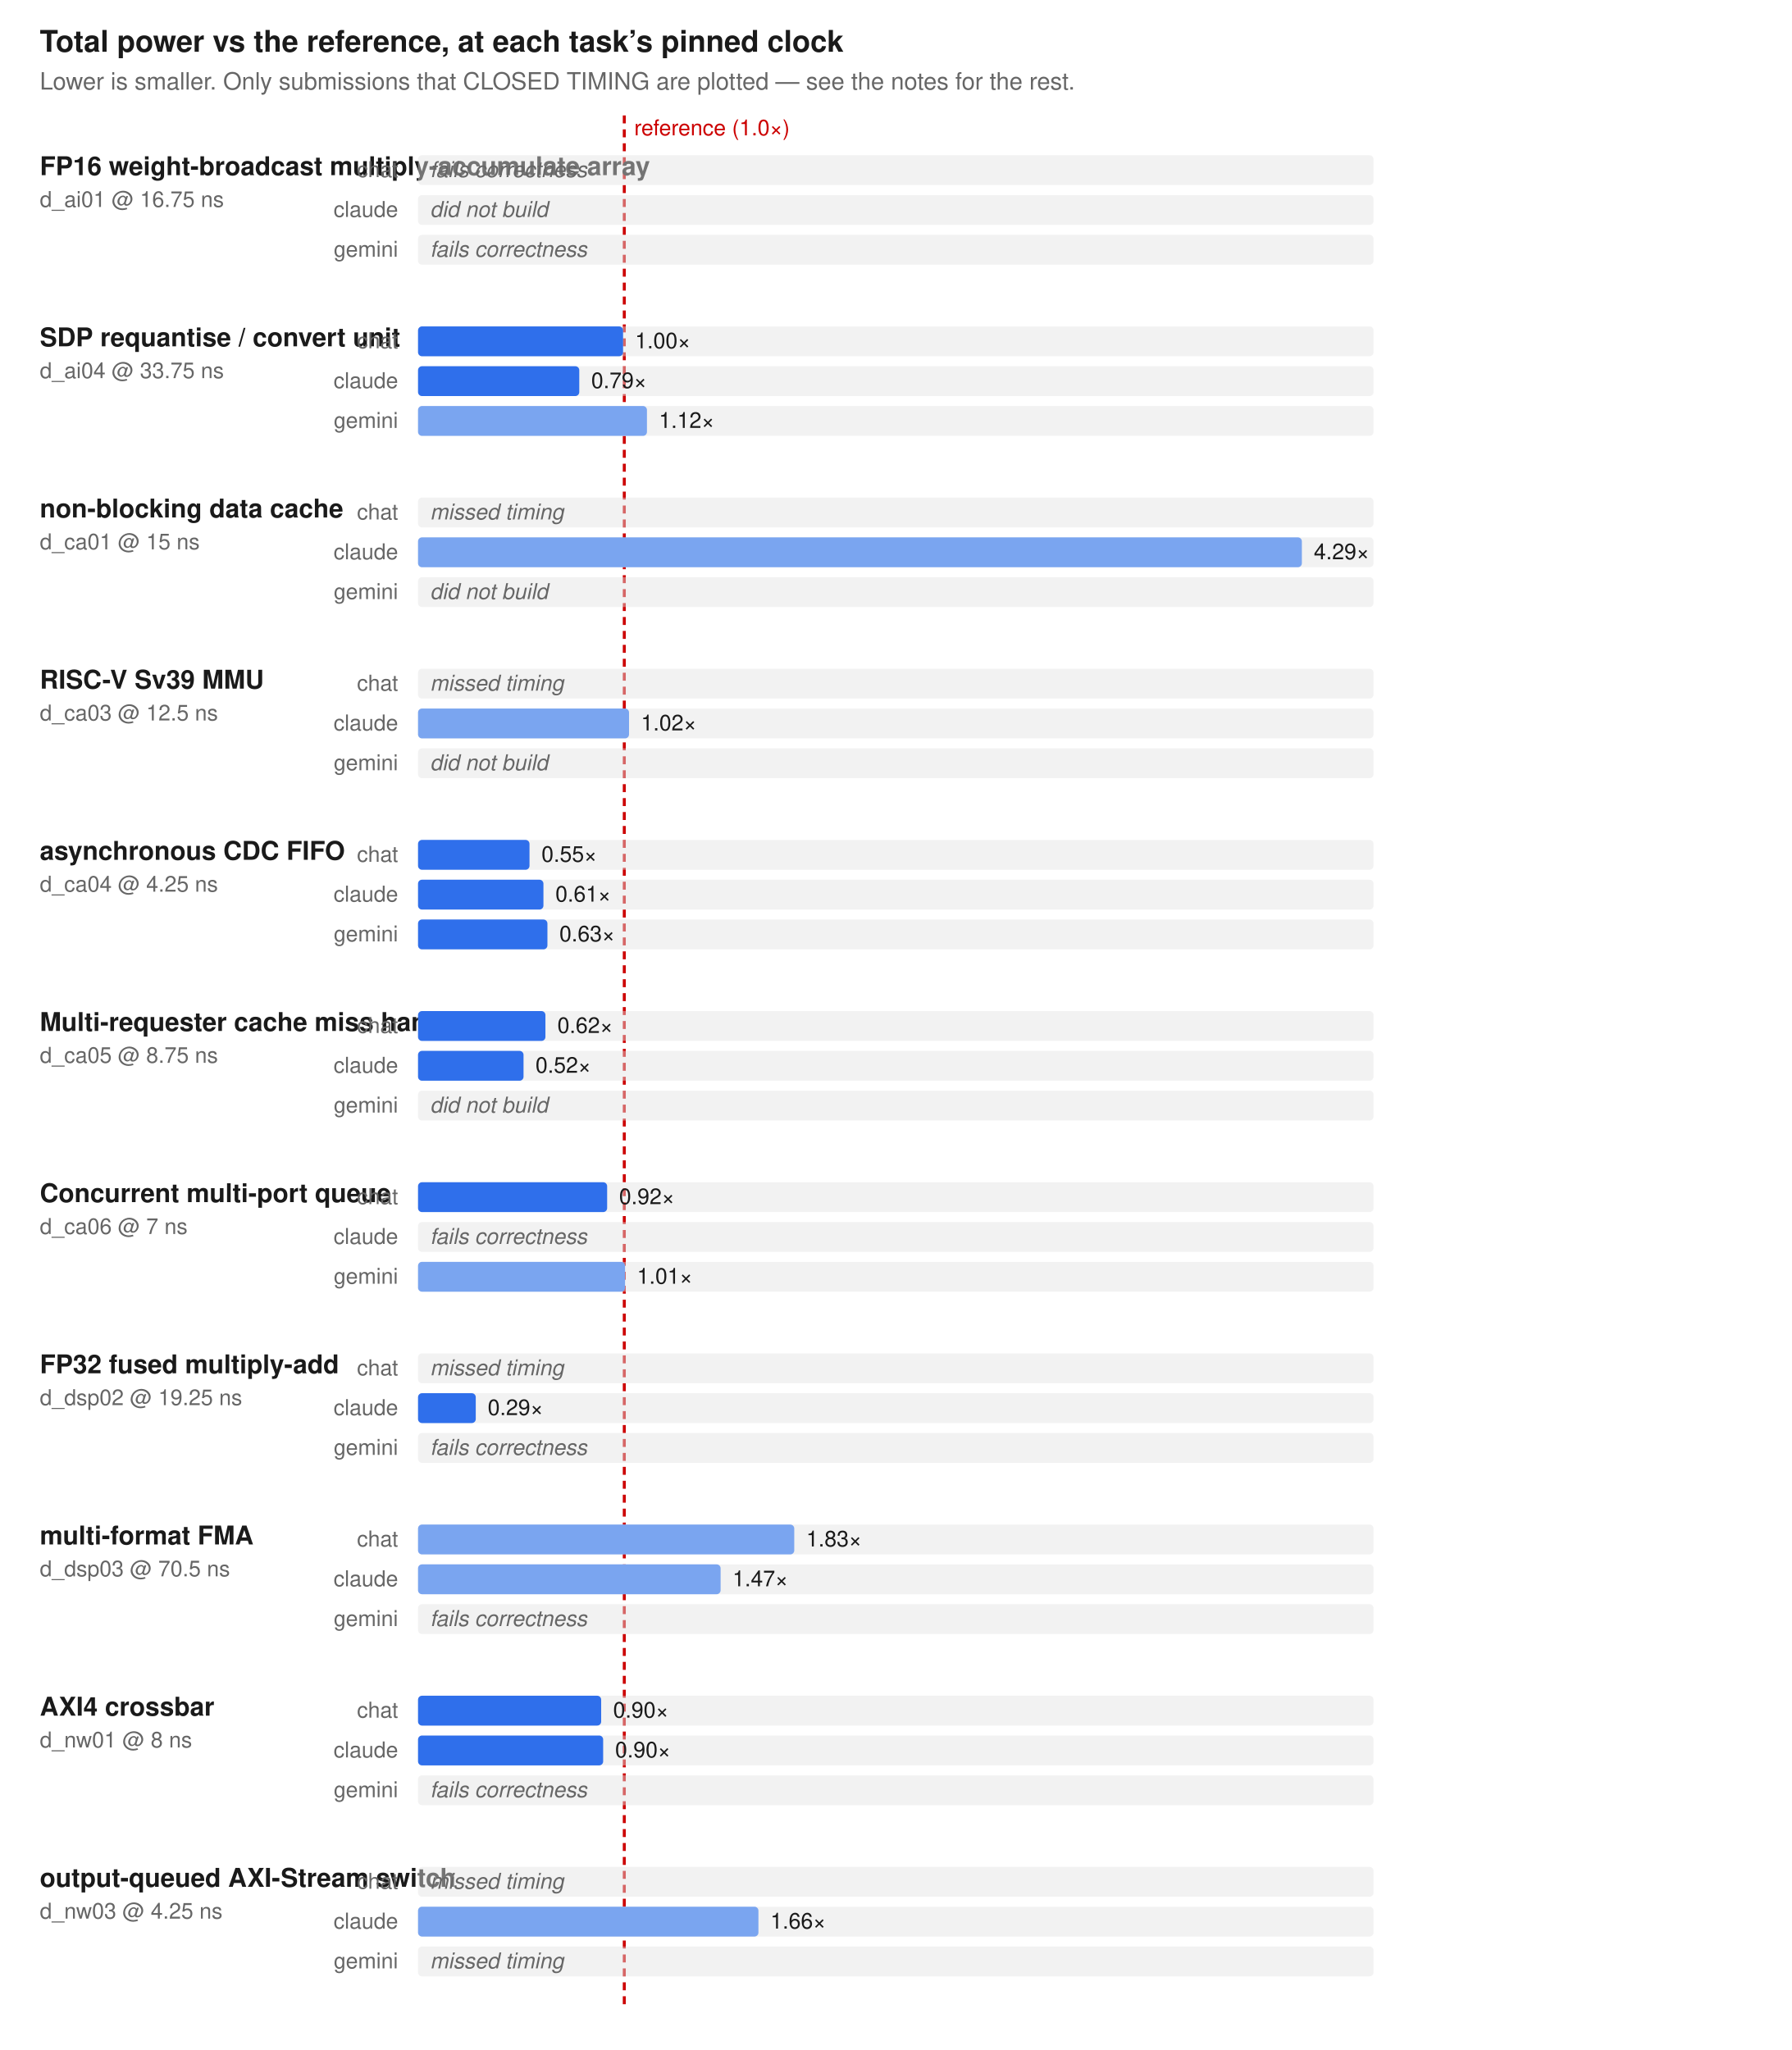
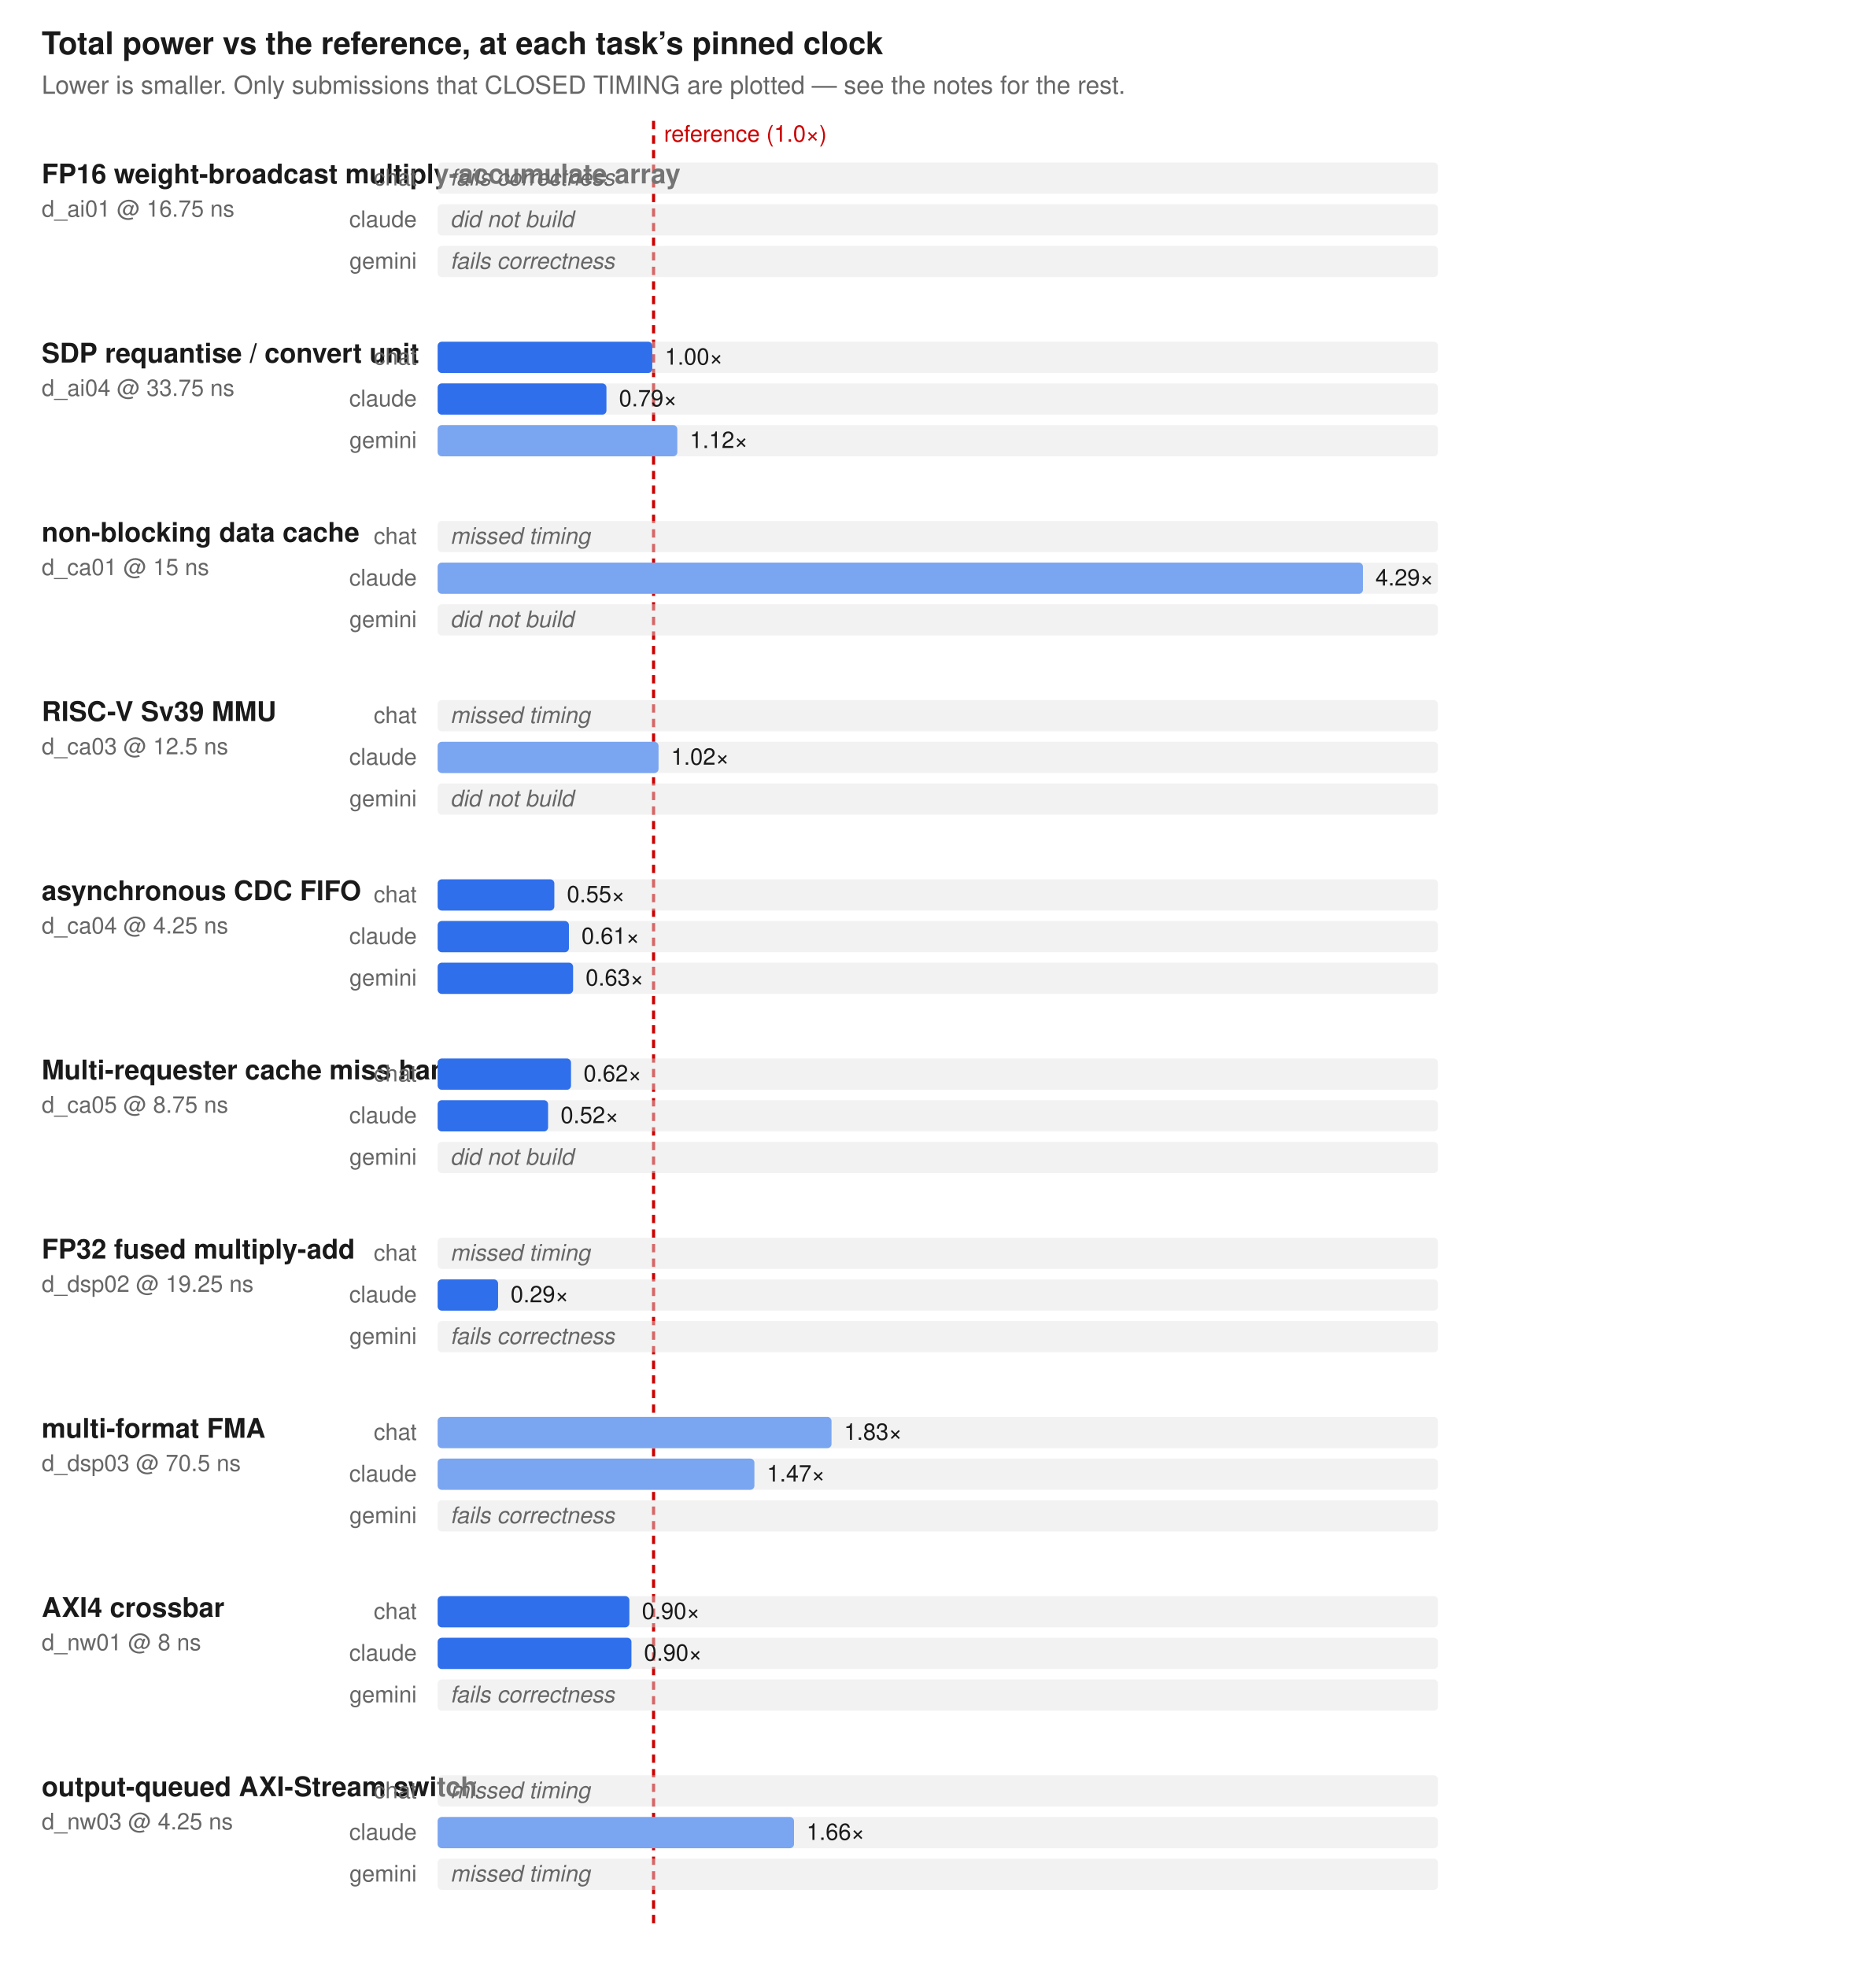
- <svg xmlns="http://www.w3.org/2000/svg" viewBox="0 0 900 1030" font-family="-apple-system,BlinkMacSystemFont,Segoe UI,Helvetica,Arial,sans-serif">
-   <rect width="900" height="1030" fill="none" />
+ <svg xmlns="http://www.w3.org/2000/svg" viewBox="0 0 900 944" font-family="-apple-system,BlinkMacSystemFont,Segoe UI,Helvetica,Arial,sans-serif">
+   <rect width="900" height="944" fill="none" />
  <text x="20" y="26" fill="#1a1a1a" font-size="15" font-weight="600">Total power vs the reference, at each task’s pinned clock</text>
  <text x="20" y="45" fill="#666" font-size="12">Lower is smaller. Only submissions that CLOSED TIMING are plotted — see the notes for the rest.</text>
-   <line x1="313.613" y1="58" x2="313.613" y2="1010" stroke="#c00" stroke-width="1.5" stroke-dasharray="4 3" />
+   <line x1="313.613" y1="58" x2="313.613" y2="924" stroke="#c00" stroke-width="1.5" stroke-dasharray="4 3" />
  <text x="318.613" y="68" fill="#c00" font-size="11">reference (1.0×)</text>
  <text x="20" y="88" fill="#1a1a1a" font-size="13" font-weight="600">FP16 weight-broadcast multiply-accumulate array</text>
  <text x="20" y="104" fill="#666" font-size="11">d_ai01 @ 16.75 ns</text>
  <text x="200" y="89" fill="#666" font-size="11" text-anchor="end">chat</text>
  <rect x="210" y="78" width="480" height="15" rx="2" fill="#e3e3e3" opacity="0.45" />
  <text x="216" y="89" fill="#666" font-size="11" font-style="italic">fails correctness</text>
  <text x="200" y="109" fill="#666" font-size="11" text-anchor="end">claude</text>
  <rect x="210" y="98" width="480" height="15" rx="2" fill="#e3e3e3" opacity="0.45" />
  <text x="216" y="109" fill="#666" font-size="11" font-style="italic">did not build</text>
  <text x="200" y="129" fill="#666" font-size="11" text-anchor="end">gemini</text>
  <rect x="210" y="118" width="480" height="15" rx="2" fill="#e3e3e3" opacity="0.45" />
  <text x="216" y="129" fill="#666" font-size="11" font-style="italic">fails correctness</text>
  <text x="20" y="174" fill="#1a1a1a" font-size="13" font-weight="600">SDP requantise / convert unit</text>
  <text x="20" y="190" fill="#666" font-size="11">d_ai04 @ 33.75 ns</text>
  <text x="200" y="175" fill="#666" font-size="11" text-anchor="end">chat</text>
  <rect x="210" y="164" width="480" height="15" rx="2" fill="#e3e3e3" opacity="0.45" />
  <rect x="210" y="164" width="103" height="15" rx="2" fill="#2f6feb" />
  <text x="319" y="175" fill="#1a1a1a" font-size="11">1.00×</text>
  <text x="200" y="195" fill="#666" font-size="11" text-anchor="end">claude</text>
  <rect x="210" y="184" width="480" height="15" rx="2" fill="#e3e3e3" opacity="0.45" />
  <rect x="210" y="184" width="81" height="15" rx="2" fill="#2f6feb" />
  <text x="297" y="195" fill="#1a1a1a" font-size="11">0.79×</text>
  <text x="200" y="215" fill="#666" font-size="11" text-anchor="end">gemini</text>
  <rect x="210" y="204" width="480" height="15" rx="2" fill="#e3e3e3" opacity="0.45" />
  <rect x="210" y="204" width="115" height="15" rx="2" fill="#7aa5f0" />
  <text x="331" y="215" fill="#1a1a1a" font-size="11">1.12×</text>
  <text x="20" y="260" fill="#1a1a1a" font-size="13" font-weight="600">non-blocking data cache</text>
  <text x="20" y="276" fill="#666" font-size="11">d_ca01 @ 15 ns</text>
  <text x="200" y="261" fill="#666" font-size="11" text-anchor="end">chat</text>
  <rect x="210" y="250" width="480" height="15" rx="2" fill="#e3e3e3" opacity="0.45" />
  <text x="216" y="261" fill="#666" font-size="11" font-style="italic">missed timing</text>
  <text x="200" y="281" fill="#666" font-size="11" text-anchor="end">claude</text>
  <rect x="210" y="270" width="480" height="15" rx="2" fill="#e3e3e3" opacity="0.45" />
  <rect x="210" y="270" width="444" height="15" rx="2" fill="#7aa5f0" />
  <text x="660" y="281" fill="#1a1a1a" font-size="11">4.29×</text>
  <text x="200" y="301" fill="#666" font-size="11" text-anchor="end">gemini</text>
  <rect x="210" y="290" width="480" height="15" rx="2" fill="#e3e3e3" opacity="0.45" />
  <text x="216" y="301" fill="#666" font-size="11" font-style="italic">did not build</text>
  <text x="20" y="346" fill="#1a1a1a" font-size="13" font-weight="600">RISC-V Sv39 MMU</text>
  <text x="20" y="362" fill="#666" font-size="11">d_ca03 @ 12.5 ns</text>
  <text x="200" y="347" fill="#666" font-size="11" text-anchor="end">chat</text>
  <rect x="210" y="336" width="480" height="15" rx="2" fill="#e3e3e3" opacity="0.45" />
  <text x="216" y="347" fill="#666" font-size="11" font-style="italic">missed timing</text>
  <text x="200" y="367" fill="#666" font-size="11" text-anchor="end">claude</text>
  <rect x="210" y="356" width="480" height="15" rx="2" fill="#e3e3e3" opacity="0.45" />
  <rect x="210" y="356" width="106" height="15" rx="2" fill="#7aa5f0" />
  <text x="322" y="367" fill="#1a1a1a" font-size="11">1.02×</text>
  <text x="200" y="387" fill="#666" font-size="11" text-anchor="end">gemini</text>
  <rect x="210" y="376" width="480" height="15" rx="2" fill="#e3e3e3" opacity="0.45" />
  <text x="216" y="387" fill="#666" font-size="11" font-style="italic">did not build</text>
  <text x="20" y="432" fill="#1a1a1a" font-size="13" font-weight="600">asynchronous CDC FIFO</text>
  <text x="20" y="448" fill="#666" font-size="11">d_ca04 @ 4.25 ns</text>
  <text x="200" y="433" fill="#666" font-size="11" text-anchor="end">chat</text>
  <rect x="210" y="422" width="480" height="15" rx="2" fill="#e3e3e3" opacity="0.45" />
  <rect x="210" y="422" width="56" height="15" rx="2" fill="#2f6feb" />
  <text x="272" y="433" fill="#1a1a1a" font-size="11">0.55×</text>
  <text x="200" y="453" fill="#666" font-size="11" text-anchor="end">claude</text>
  <rect x="210" y="442" width="480" height="15" rx="2" fill="#e3e3e3" opacity="0.45" />
  <rect x="210" y="442" width="63" height="15" rx="2" fill="#2f6feb" />
  <text x="279" y="453" fill="#1a1a1a" font-size="11">0.61×</text>
  <text x="200" y="473" fill="#666" font-size="11" text-anchor="end">gemini</text>
  <rect x="210" y="462" width="480" height="15" rx="2" fill="#e3e3e3" opacity="0.45" />
  <rect x="210" y="462" width="65" height="15" rx="2" fill="#2f6feb" />
  <text x="281" y="473" fill="#1a1a1a" font-size="11">0.63×</text>
  <text x="20" y="518" fill="#1a1a1a" font-size="13" font-weight="600">Multi-requester cache miss handler</text>
  <text x="20" y="534" fill="#666" font-size="11">d_ca05 @ 8.75 ns</text>
  <text x="200" y="519" fill="#666" font-size="11" text-anchor="end">chat</text>
  <rect x="210" y="508" width="480" height="15" rx="2" fill="#e3e3e3" opacity="0.45" />
  <rect x="210" y="508" width="64" height="15" rx="2" fill="#2f6feb" />
  <text x="280" y="519" fill="#1a1a1a" font-size="11">0.62×</text>
  <text x="200" y="539" fill="#666" font-size="11" text-anchor="end">claude</text>
  <rect x="210" y="528" width="480" height="15" rx="2" fill="#e3e3e3" opacity="0.45" />
  <rect x="210" y="528" width="53" height="15" rx="2" fill="#2f6feb" />
  <text x="269" y="539" fill="#1a1a1a" font-size="11">0.52×</text>
  <text x="200" y="559" fill="#666" font-size="11" text-anchor="end">gemini</text>
  <rect x="210" y="548" width="480" height="15" rx="2" fill="#e3e3e3" opacity="0.45" />
  <text x="216" y="559" fill="#666" font-size="11" font-style="italic">did not build</text>
-   <text x="20" y="604" fill="#1a1a1a" font-size="13" font-weight="600">Concurrent multi-port queue</text>
-   <text x="20" y="620" fill="#666" font-size="11">d_ca06 @ 7 ns</text>
+   <text x="20" y="604" fill="#1a1a1a" font-size="13" font-weight="600">FP32 fused multiply-add</text>
+   <text x="20" y="620" fill="#666" font-size="11">d_dsp02 @ 19.25 ns</text>
  <text x="200" y="605" fill="#666" font-size="11" text-anchor="end">chat</text>
  <rect x="210" y="594" width="480" height="15" rx="2" fill="#e3e3e3" opacity="0.45" />
-   <rect x="210" y="594" width="95" height="15" rx="2" fill="#2f6feb" />
-   <text x="311" y="605" fill="#1a1a1a" font-size="11">0.92×</text>
+   <text x="216" y="605" fill="#666" font-size="11" font-style="italic">missed timing</text>
  <text x="200" y="625" fill="#666" font-size="11" text-anchor="end">claude</text>
  <rect x="210" y="614" width="480" height="15" rx="2" fill="#e3e3e3" opacity="0.45" />
-   <text x="216" y="625" fill="#666" font-size="11" font-style="italic">fails correctness</text>
+   <rect x="210" y="614" width="29" height="15" rx="2" fill="#2f6feb" />
+   <text x="245" y="625" fill="#1a1a1a" font-size="11">0.29×</text>
  <text x="200" y="645" fill="#666" font-size="11" text-anchor="end">gemini</text>
  <rect x="210" y="634" width="480" height="15" rx="2" fill="#e3e3e3" opacity="0.45" />
-   <rect x="210" y="634" width="104" height="15" rx="2" fill="#7aa5f0" />
-   <text x="320" y="645" fill="#1a1a1a" font-size="11">1.01×</text>
-   <text x="20" y="690" fill="#1a1a1a" font-size="13" font-weight="600">FP32 fused multiply-add</text>
-   <text x="20" y="706" fill="#666" font-size="11">d_dsp02 @ 19.25 ns</text>
+   <text x="216" y="645" fill="#666" font-size="11" font-style="italic">fails correctness</text>
+   <text x="20" y="690" fill="#1a1a1a" font-size="13" font-weight="600">multi-format FMA</text>
+   <text x="20" y="706" fill="#666" font-size="11">d_dsp03 @ 70.5 ns</text>
  <text x="200" y="691" fill="#666" font-size="11" text-anchor="end">chat</text>
  <rect x="210" y="680" width="480" height="15" rx="2" fill="#e3e3e3" opacity="0.45" />
-   <text x="216" y="691" fill="#666" font-size="11" font-style="italic">missed timing</text>
+   <rect x="210" y="680" width="189" height="15" rx="2" fill="#7aa5f0" />
+   <text x="405" y="691" fill="#1a1a1a" font-size="11">1.83×</text>
  <text x="200" y="711" fill="#666" font-size="11" text-anchor="end">claude</text>
  <rect x="210" y="700" width="480" height="15" rx="2" fill="#e3e3e3" opacity="0.45" />
-   <rect x="210" y="700" width="29" height="15" rx="2" fill="#2f6feb" />
-   <text x="245" y="711" fill="#1a1a1a" font-size="11">0.29×</text>
+   <rect x="210" y="700" width="152" height="15" rx="2" fill="#7aa5f0" />
+   <text x="368" y="711" fill="#1a1a1a" font-size="11">1.47×</text>
  <text x="200" y="731" fill="#666" font-size="11" text-anchor="end">gemini</text>
  <rect x="210" y="720" width="480" height="15" rx="2" fill="#e3e3e3" opacity="0.45" />
  <text x="216" y="731" fill="#666" font-size="11" font-style="italic">fails correctness</text>
-   <text x="20" y="776" fill="#1a1a1a" font-size="13" font-weight="600">multi-format FMA</text>
-   <text x="20" y="792" fill="#666" font-size="11">d_dsp03 @ 70.5 ns</text>
+   <text x="20" y="776" fill="#1a1a1a" font-size="13" font-weight="600">AXI4 crossbar</text>
+   <text x="20" y="792" fill="#666" font-size="11">d_nw01 @ 8 ns</text>
  <text x="200" y="777" fill="#666" font-size="11" text-anchor="end">chat</text>
  <rect x="210" y="766" width="480" height="15" rx="2" fill="#e3e3e3" opacity="0.45" />
-   <rect x="210" y="766" width="189" height="15" rx="2" fill="#7aa5f0" />
-   <text x="405" y="777" fill="#1a1a1a" font-size="11">1.83×</text>
+   <rect x="210" y="766" width="92" height="15" rx="2" fill="#2f6feb" />
+   <text x="308" y="777" fill="#1a1a1a" font-size="11">0.90×</text>
  <text x="200" y="797" fill="#666" font-size="11" text-anchor="end">claude</text>
  <rect x="210" y="786" width="480" height="15" rx="2" fill="#e3e3e3" opacity="0.45" />
-   <rect x="210" y="786" width="152" height="15" rx="2" fill="#7aa5f0" />
-   <text x="368" y="797" fill="#1a1a1a" font-size="11">1.47×</text>
+   <rect x="210" y="786" width="93" height="15" rx="2" fill="#2f6feb" />
+   <text x="309" y="797" fill="#1a1a1a" font-size="11">0.90×</text>
  <text x="200" y="817" fill="#666" font-size="11" text-anchor="end">gemini</text>
  <rect x="210" y="806" width="480" height="15" rx="2" fill="#e3e3e3" opacity="0.45" />
  <text x="216" y="817" fill="#666" font-size="11" font-style="italic">fails correctness</text>
-   <text x="20" y="862" fill="#1a1a1a" font-size="13" font-weight="600">AXI4 crossbar</text>
-   <text x="20" y="878" fill="#666" font-size="11">d_nw01 @ 8 ns</text>
+   <text x="20" y="862" fill="#1a1a1a" font-size="13" font-weight="600">output-queued AXI-Stream switch</text>
+   <text x="20" y="878" fill="#666" font-size="11">d_nw03 @ 4.25 ns</text>
  <text x="200" y="863" fill="#666" font-size="11" text-anchor="end">chat</text>
  <rect x="210" y="852" width="480" height="15" rx="2" fill="#e3e3e3" opacity="0.45" />
-   <rect x="210" y="852" width="92" height="15" rx="2" fill="#2f6feb" />
-   <text x="308" y="863" fill="#1a1a1a" font-size="11">0.90×</text>
+   <text x="216" y="863" fill="#666" font-size="11" font-style="italic">missed timing</text>
  <text x="200" y="883" fill="#666" font-size="11" text-anchor="end">claude</text>
  <rect x="210" y="872" width="480" height="15" rx="2" fill="#e3e3e3" opacity="0.45" />
-   <rect x="210" y="872" width="93" height="15" rx="2" fill="#2f6feb" />
-   <text x="309" y="883" fill="#1a1a1a" font-size="11">0.90×</text>
+   <rect x="210" y="872" width="171" height="15" rx="2" fill="#7aa5f0" />
+   <text x="387" y="883" fill="#1a1a1a" font-size="11">1.66×</text>
  <text x="200" y="903" fill="#666" font-size="11" text-anchor="end">gemini</text>
  <rect x="210" y="892" width="480" height="15" rx="2" fill="#e3e3e3" opacity="0.45" />
-   <text x="216" y="903" fill="#666" font-size="11" font-style="italic">fails correctness</text>
-   <text x="20" y="948" fill="#1a1a1a" font-size="13" font-weight="600">output-queued AXI-Stream switch</text>
-   <text x="20" y="964" fill="#666" font-size="11">d_nw03 @ 4.25 ns</text>
-   <text x="200" y="949" fill="#666" font-size="11" text-anchor="end">chat</text>
-   <rect x="210" y="938" width="480" height="15" rx="2" fill="#e3e3e3" opacity="0.45" />
-   <text x="216" y="949" fill="#666" font-size="11" font-style="italic">missed timing</text>
-   <text x="200" y="969" fill="#666" font-size="11" text-anchor="end">claude</text>
-   <rect x="210" y="958" width="480" height="15" rx="2" fill="#e3e3e3" opacity="0.45" />
-   <rect x="210" y="958" width="171" height="15" rx="2" fill="#7aa5f0" />
-   <text x="387" y="969" fill="#1a1a1a" font-size="11">1.66×</text>
-   <text x="200" y="989" fill="#666" font-size="11" text-anchor="end">gemini</text>
-   <rect x="210" y="978" width="480" height="15" rx="2" fill="#e3e3e3" opacity="0.45" />
-   <text x="216" y="989" fill="#666" font-size="11" font-style="italic">missed timing</text>
+   <text x="216" y="903" fill="#666" font-size="11" font-style="italic">missed timing</text>
</svg>
